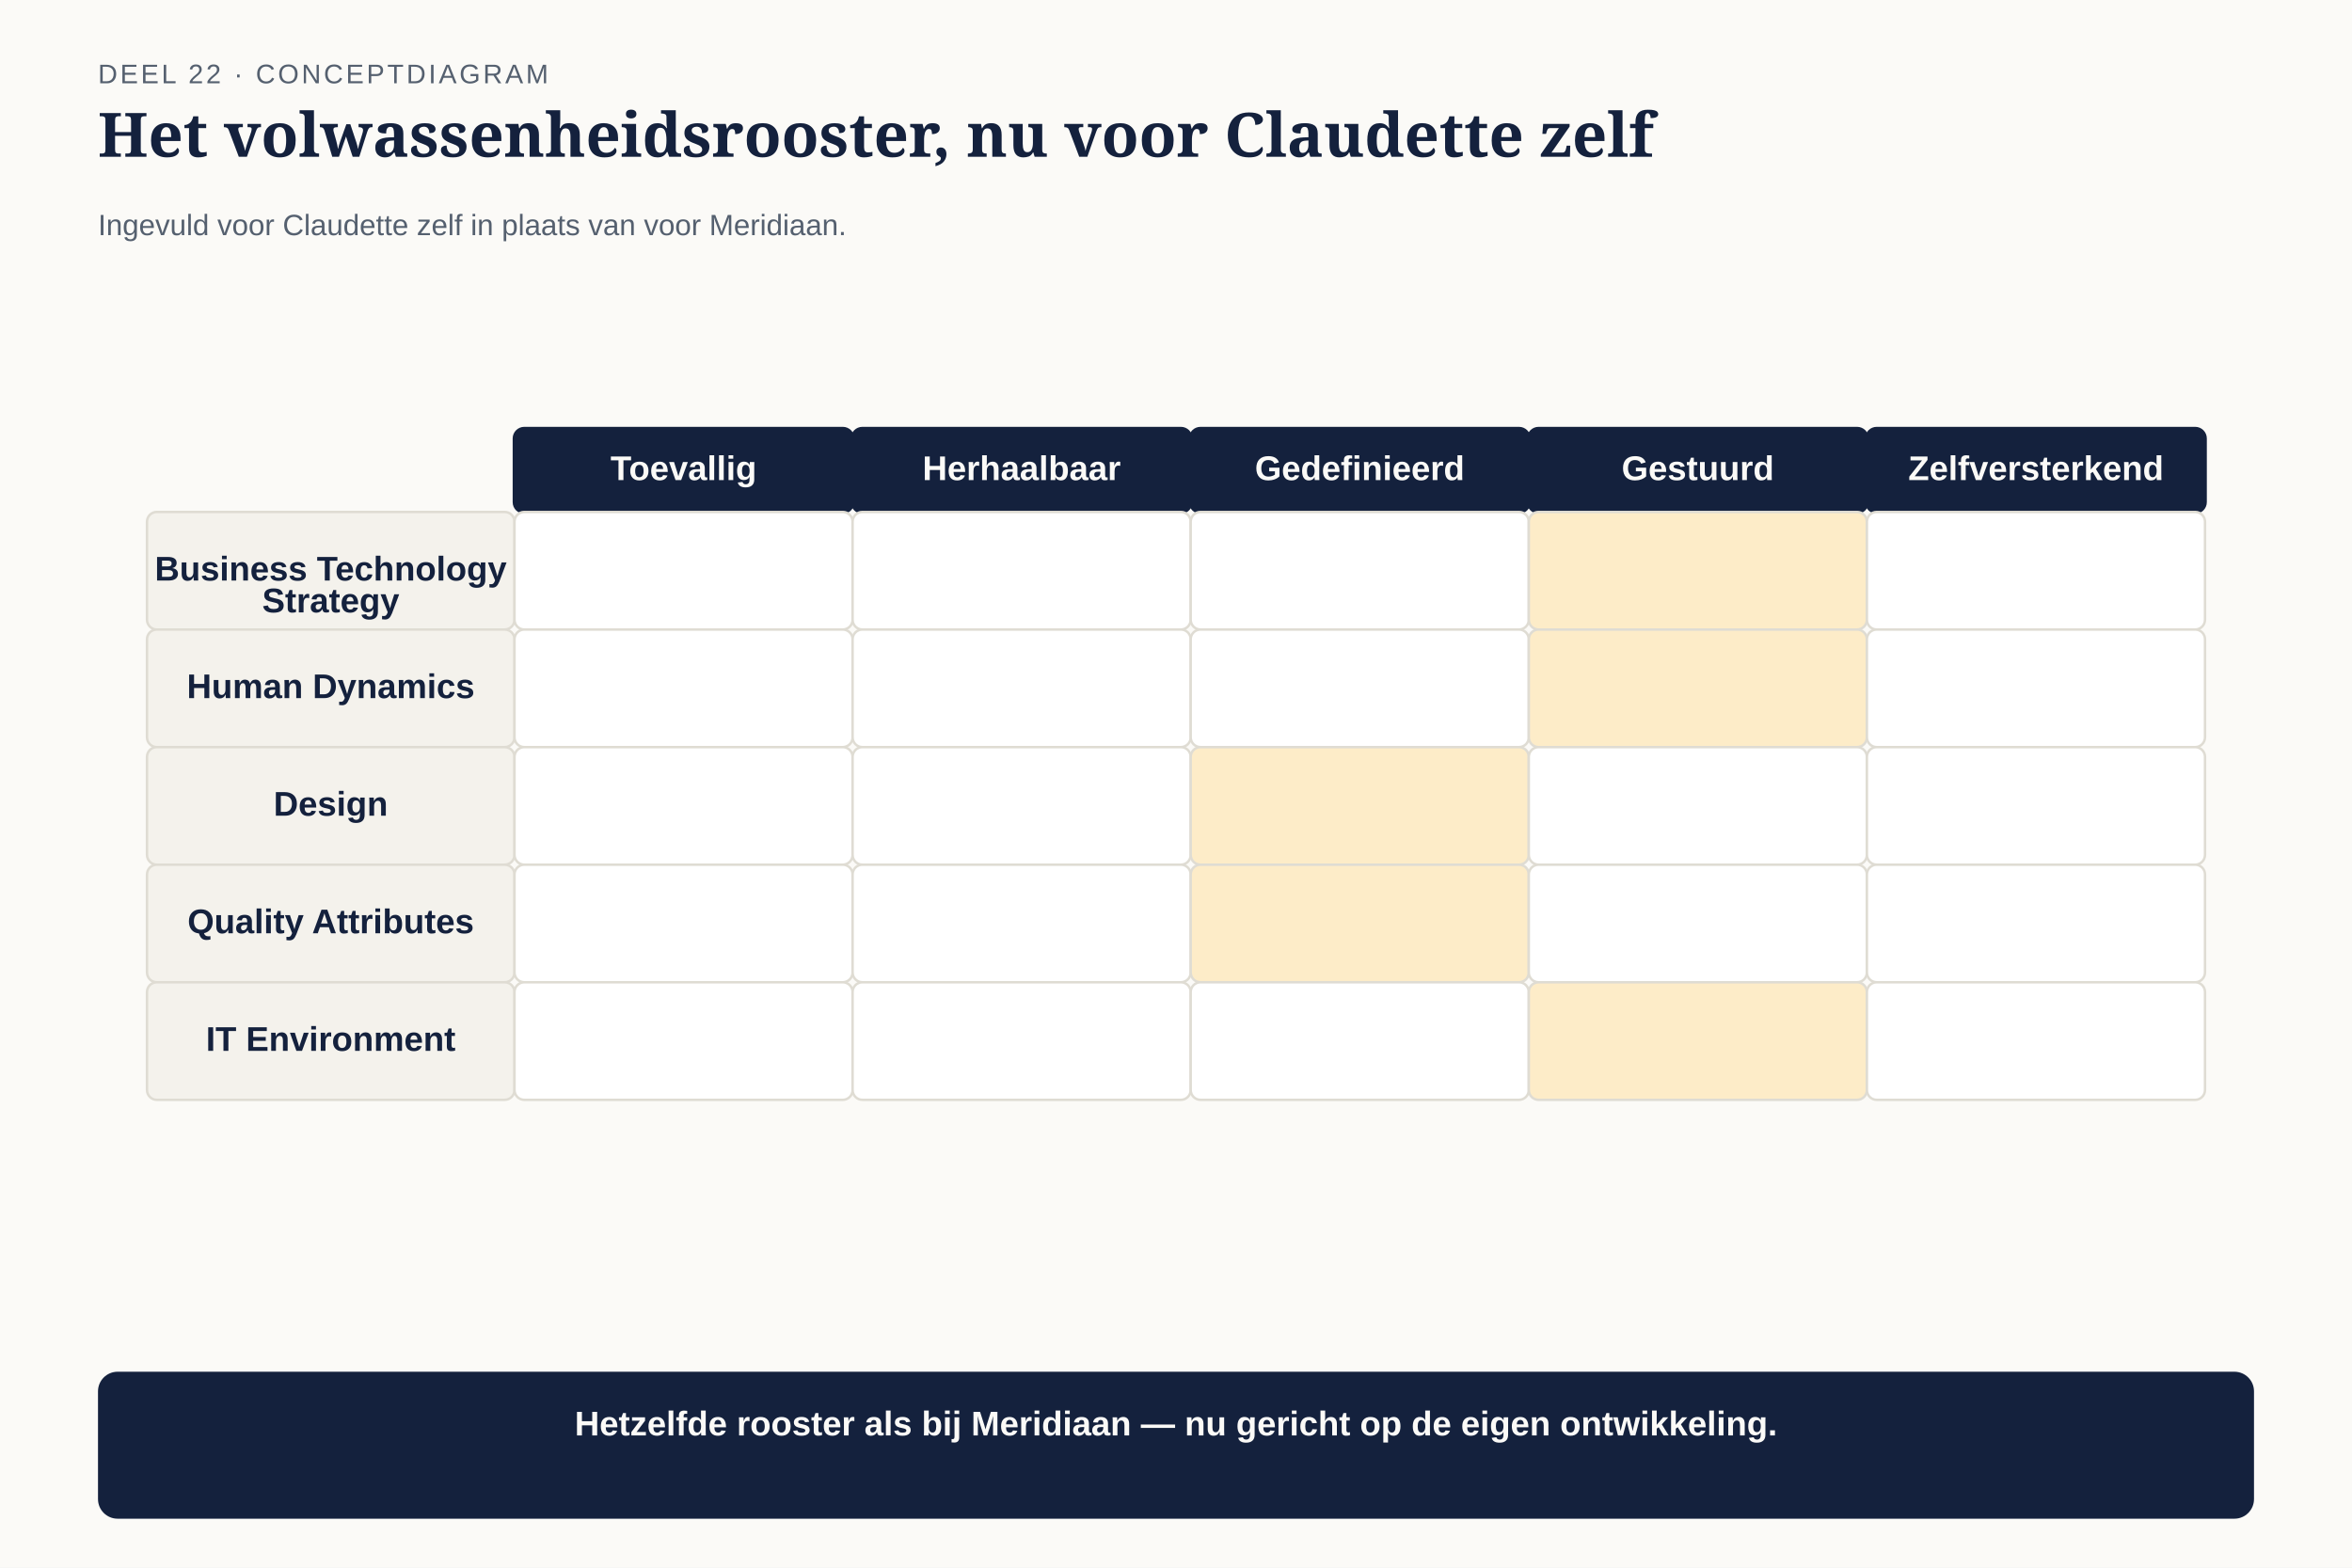
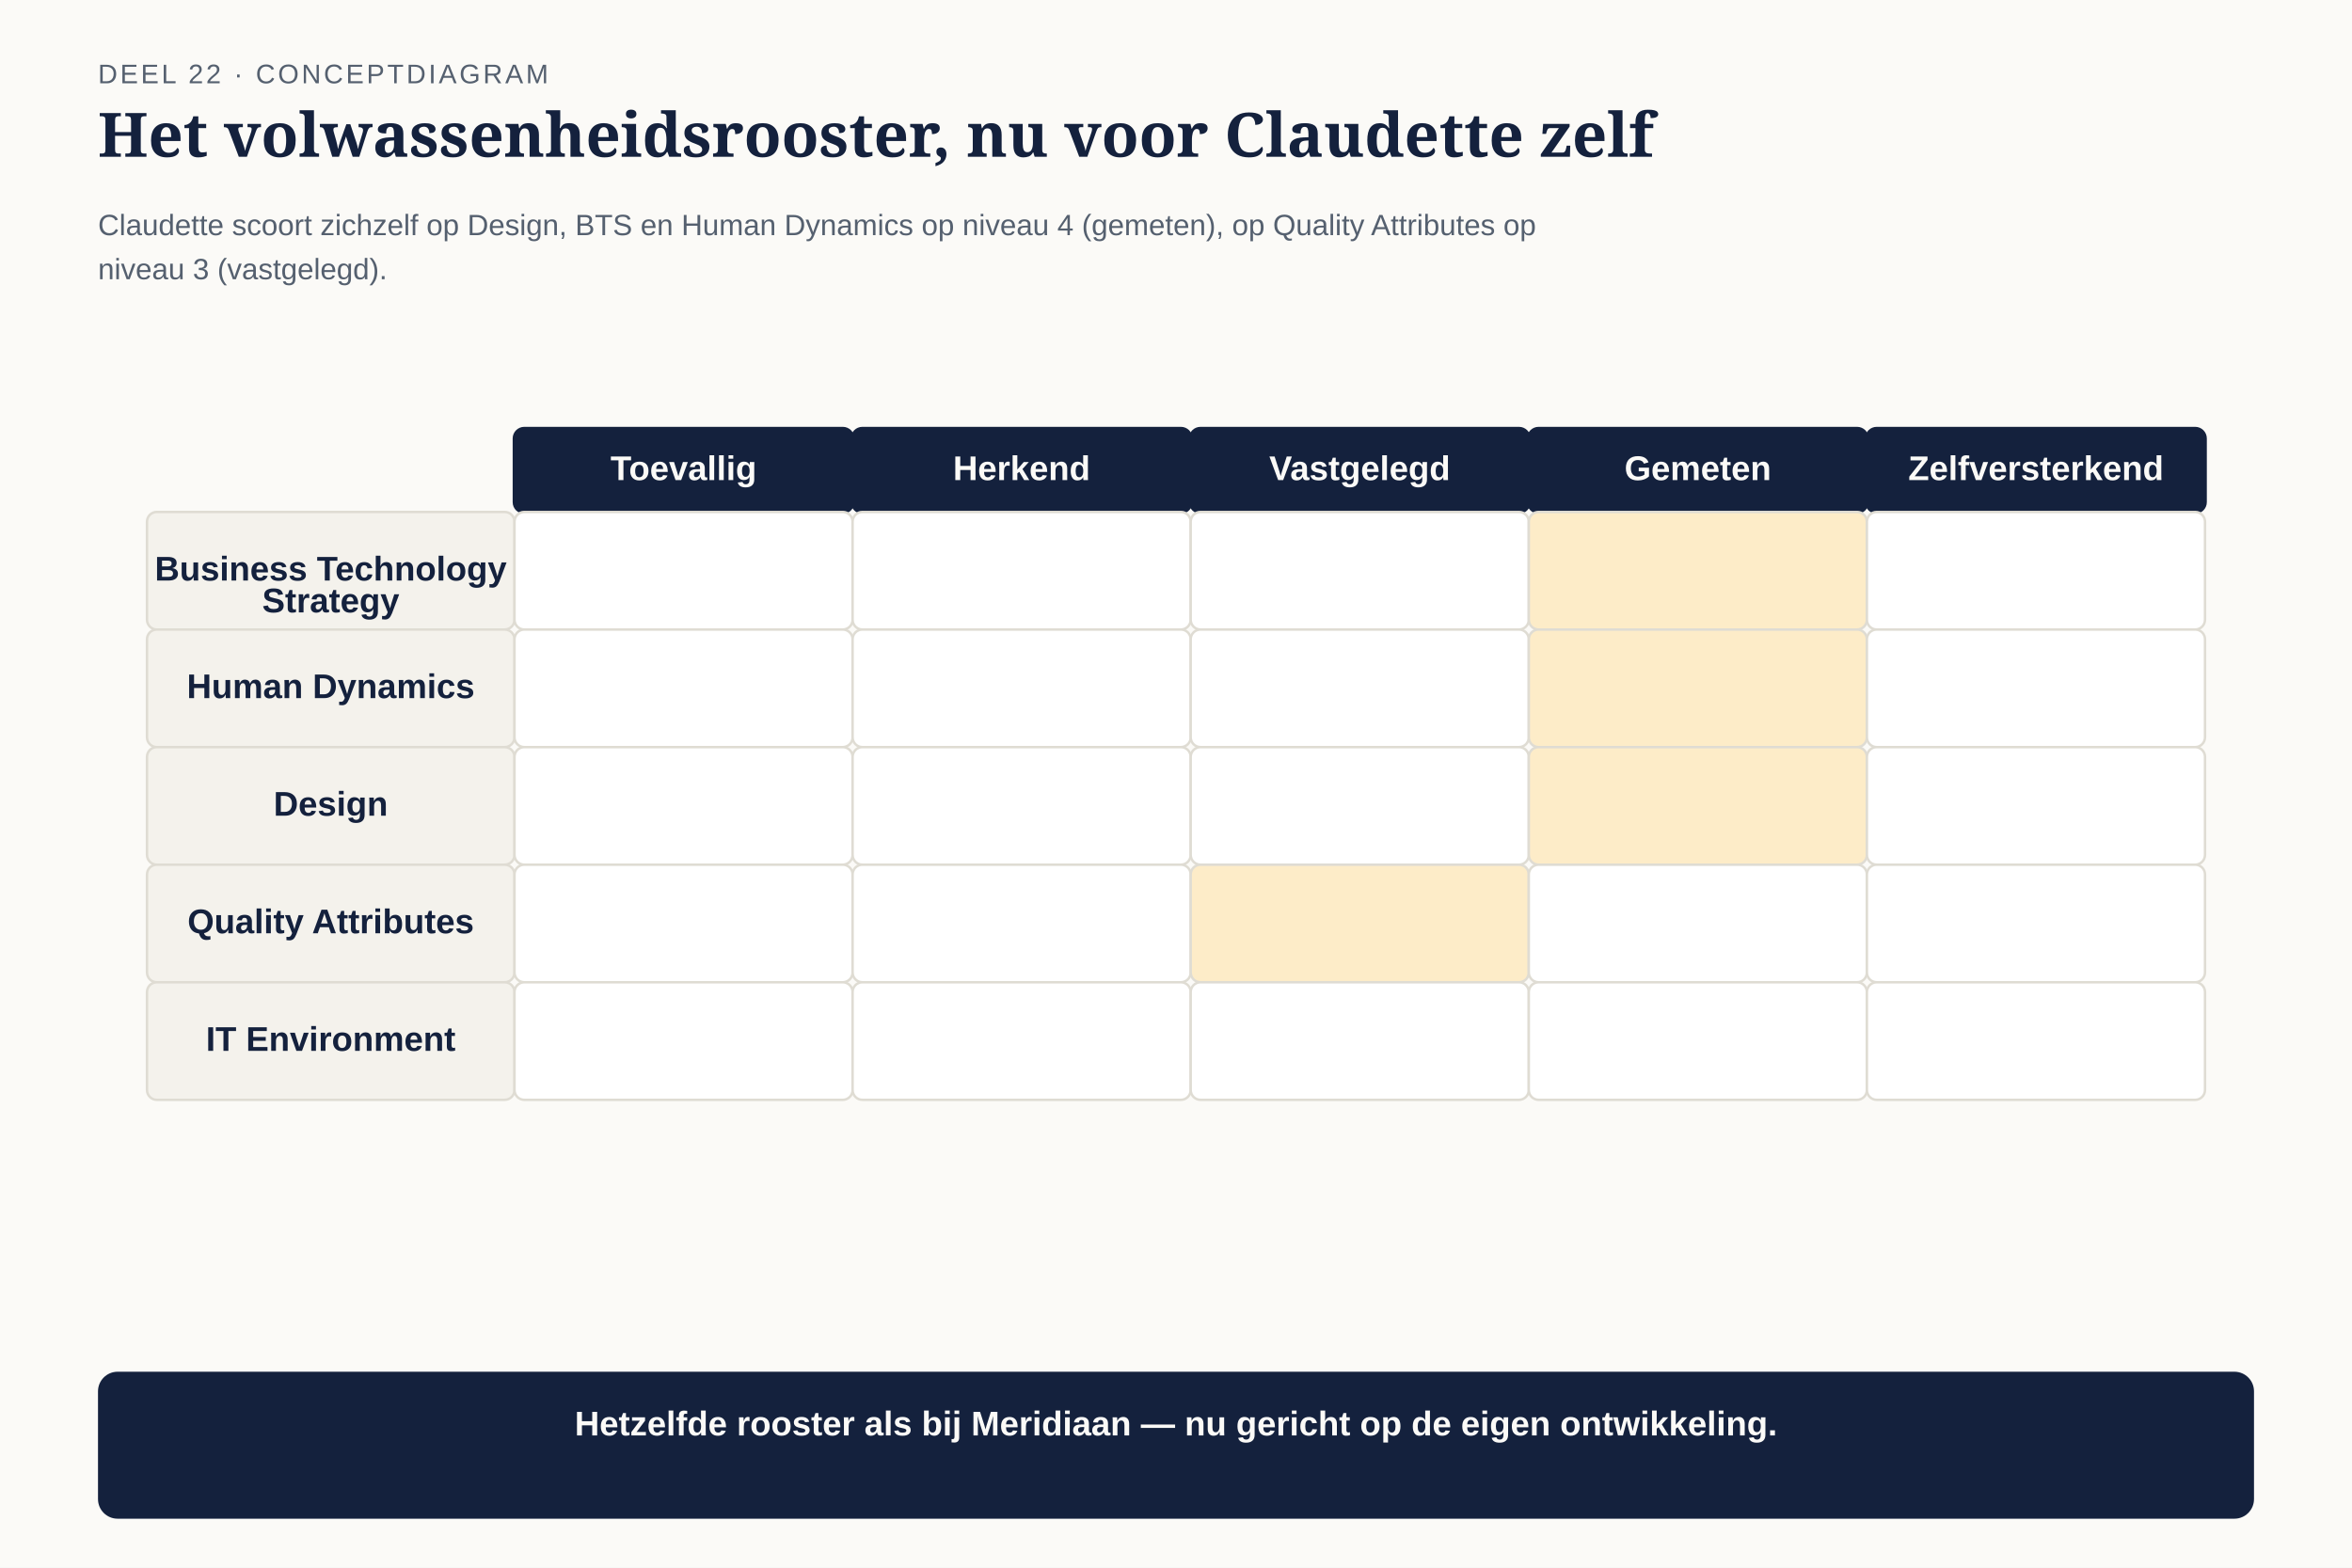
<svg xmlns="http://www.w3.org/2000/svg" viewBox="0 0 960 640" font-family="'DM Sans', Arial, sans-serif" width="960" height="640" preserveAspectRatio="xMidYMid meet">
  <defs>
    <style>
      .paper { fill:#FBFAF7; }
      .label { font-size:14px; font-weight:700; fill:#14213D; }
      .label-light { font-size:14px; font-weight:700; fill:#FBFAF7; }
      .sub { font-size:12px; fill:#55606F; }
      .sub-light { font-size:12px; fill:#DFDCD3; }
      .title { font-family:'Cormorant Garamond', Georgia, serif; font-size:25px; fill:#14213D; font-weight:600; }
      .title-sm { font-family:'Cormorant Garamond', Georgia, serif; font-size:19px; fill:#14213D; font-weight:600; }
      .kicker { font-size:11px; fill:#55606F; letter-spacing:.10em; }
      .arrow { stroke:#2563A8; stroke-width:2; fill:none; marker-end:url(#arrb); }
      .arrow-muted { stroke:#55606F; stroke-width:1.5; fill:none; marker-end:url(#arrm); }
      .arrow-amber { stroke:#E9A13B; stroke-width:2; fill:none; marker-end:url(#arra); }
    </style>
    <marker id="arrb" markerWidth="10" markerHeight="10" refX="6" refY="3" orient="auto">
      <path d="M0,0 L6,3 L0,6 Z" fill="#2563A8" />
    </marker>
    <marker id="arrm" markerWidth="10" markerHeight="10" refX="6" refY="3" orient="auto">
      <path d="M0,0 L6,3 L0,6 Z" fill="#55606F" />
    </marker>
    <marker id="arra" markerWidth="10" markerHeight="10" refX="6" refY="3" orient="auto">
      <path d="M0,0 L6,3 L0,6 Z" fill="#E9A13B" />
    </marker>
  </defs>
  <rect width="960" height="640" class="paper" />
  <text x="40" y="34" class="kicker">DEEL 22 · CONCEPTDIAGRAM</text>
  <text x="40" y="64" class="title">Het volwassenheidsrooster, nu voor Claudette zelf</text>
-   <text x="40" y="96" class="sub">Ingevuld voor Claudette zelf in plaats van voor Meridiaan.</text>
+   <text x="40" y="96" class="sub">Claudette scoort zichzelf op Design, BTS en Human Dynamics op niveau 4 (gemeten), op Quality Attributes op</text>
+   <text x="40" y="114" class="sub">niveau 3 (vastgelegd).</text>
  <rect x="210" y="175" width="138" height="34" rx="4" fill="#14213D" stroke="#14213D" stroke-width="1.5" />
  <text x="279" y="196" text-anchor="middle" class="label-light">Toevallig</text>
  <rect x="348" y="175" width="138" height="34" rx="4" fill="#14213D" stroke="#14213D" stroke-width="1.5" />
-   <text x="417" y="196" text-anchor="middle" class="label-light">Herhaalbaar</text>
+   <text x="417" y="196" text-anchor="middle" class="label-light">Herkend</text>
  <rect x="486" y="175" width="138" height="34" rx="4" fill="#14213D" stroke="#14213D" stroke-width="1.5" />
-   <text x="555" y="196" text-anchor="middle" class="label-light">Gedefinieerd</text>
+   <text x="555" y="196" text-anchor="middle" class="label-light">Vastgelegd</text>
  <rect x="624" y="175" width="138" height="34" rx="4" fill="#14213D" stroke="#14213D" stroke-width="1.5" />
-   <text x="693" y="196" text-anchor="middle" class="label-light">Gestuurd</text>
+   <text x="693" y="196" text-anchor="middle" class="label-light">Gemeten</text>
  <rect x="762" y="175" width="138" height="34" rx="4" fill="#14213D" stroke="#14213D" stroke-width="1.5" />
  <text x="831" y="196" text-anchor="middle" class="label-light">Zelfversterkend</text>
  <rect x="60" y="209" width="150" height="48" rx="4" fill="#F4F2EC" stroke="#DFDCD3" stroke-width="1" />
  <text x="135" y="237" text-anchor="middle" class="label">Business Technology</text>
  <text x="135" y="250" text-anchor="middle" class="label">Strategy</text>
  <rect x="210" y="209" width="138" height="48" rx="4" fill="#FFFFFF" stroke="#DFDCD3" stroke-width="1" />
  <rect x="348" y="209" width="138" height="48" rx="4" fill="#FFFFFF" stroke="#DFDCD3" stroke-width="1" />
  <rect x="486" y="209" width="138" height="48" rx="4" fill="#FFFFFF" stroke="#DFDCD3" stroke-width="1" />
  <rect x="624" y="209" width="138" height="48" rx="4" fill="#FDECC8" stroke="#DFDCD3" stroke-width="1" />
  <rect x="762" y="209" width="138" height="48" rx="4" fill="#FFFFFF" stroke="#DFDCD3" stroke-width="1" />
  <rect x="60" y="257" width="150" height="48" rx="4" fill="#F4F2EC" stroke="#DFDCD3" stroke-width="1" />
  <text x="135" y="285" text-anchor="middle" class="label">Human Dynamics</text>
  <rect x="210" y="257" width="138" height="48" rx="4" fill="#FFFFFF" stroke="#DFDCD3" stroke-width="1" />
  <rect x="348" y="257" width="138" height="48" rx="4" fill="#FFFFFF" stroke="#DFDCD3" stroke-width="1" />
  <rect x="486" y="257" width="138" height="48" rx="4" fill="#FFFFFF" stroke="#DFDCD3" stroke-width="1" />
  <rect x="624" y="257" width="138" height="48" rx="4" fill="#FDECC8" stroke="#DFDCD3" stroke-width="1" />
  <rect x="762" y="257" width="138" height="48" rx="4" fill="#FFFFFF" stroke="#DFDCD3" stroke-width="1" />
  <rect x="60" y="305" width="150" height="48" rx="4" fill="#F4F2EC" stroke="#DFDCD3" stroke-width="1" />
  <text x="135" y="333" text-anchor="middle" class="label">Design</text>
  <rect x="210" y="305" width="138" height="48" rx="4" fill="#FFFFFF" stroke="#DFDCD3" stroke-width="1" />
  <rect x="348" y="305" width="138" height="48" rx="4" fill="#FFFFFF" stroke="#DFDCD3" stroke-width="1" />
-   <rect x="486" y="305" width="138" height="48" rx="4" fill="#FDECC8" stroke="#DFDCD3" stroke-width="1" />
-   <rect x="624" y="305" width="138" height="48" rx="4" fill="#FFFFFF" stroke="#DFDCD3" stroke-width="1" />
+   <rect x="486" y="305" width="138" height="48" rx="4" fill="#FFFFFF" stroke="#DFDCD3" stroke-width="1" />
+   <rect x="624" y="305" width="138" height="48" rx="4" fill="#FDECC8" stroke="#DFDCD3" stroke-width="1" />
  <rect x="762" y="305" width="138" height="48" rx="4" fill="#FFFFFF" stroke="#DFDCD3" stroke-width="1" />
  <rect x="60" y="353" width="150" height="48" rx="4" fill="#F4F2EC" stroke="#DFDCD3" stroke-width="1" />
  <text x="135" y="381" text-anchor="middle" class="label">Quality Attributes</text>
  <rect x="210" y="353" width="138" height="48" rx="4" fill="#FFFFFF" stroke="#DFDCD3" stroke-width="1" />
  <rect x="348" y="353" width="138" height="48" rx="4" fill="#FFFFFF" stroke="#DFDCD3" stroke-width="1" />
  <rect x="486" y="353" width="138" height="48" rx="4" fill="#FDECC8" stroke="#DFDCD3" stroke-width="1" />
  <rect x="624" y="353" width="138" height="48" rx="4" fill="#FFFFFF" stroke="#DFDCD3" stroke-width="1" />
  <rect x="762" y="353" width="138" height="48" rx="4" fill="#FFFFFF" stroke="#DFDCD3" stroke-width="1" />
  <rect x="60" y="401" width="150" height="48" rx="4" fill="#F4F2EC" stroke="#DFDCD3" stroke-width="1" />
  <text x="135" y="429" text-anchor="middle" class="label">IT Environment</text>
  <rect x="210" y="401" width="138" height="48" rx="4" fill="#FFFFFF" stroke="#DFDCD3" stroke-width="1" />
  <rect x="348" y="401" width="138" height="48" rx="4" fill="#FFFFFF" stroke="#DFDCD3" stroke-width="1" />
  <rect x="486" y="401" width="138" height="48" rx="4" fill="#FFFFFF" stroke="#DFDCD3" stroke-width="1" />
-   <rect x="624" y="401" width="138" height="48" rx="4" fill="#FDECC8" stroke="#DFDCD3" stroke-width="1" />
+   <rect x="624" y="401" width="138" height="48" rx="4" fill="#FFFFFF" stroke="#DFDCD3" stroke-width="1" />
  <rect x="762" y="401" width="138" height="48" rx="4" fill="#FFFFFF" stroke="#DFDCD3" stroke-width="1" />
  <rect x="40" y="560" width="880" height="60" rx="8" fill="#14213D" />
  <text x="480" y="586" text-anchor="middle" class="label-light">Hetzelfde rooster als bij Meridiaan — nu gericht op de eigen ontwikkeling.</text>
</svg>
